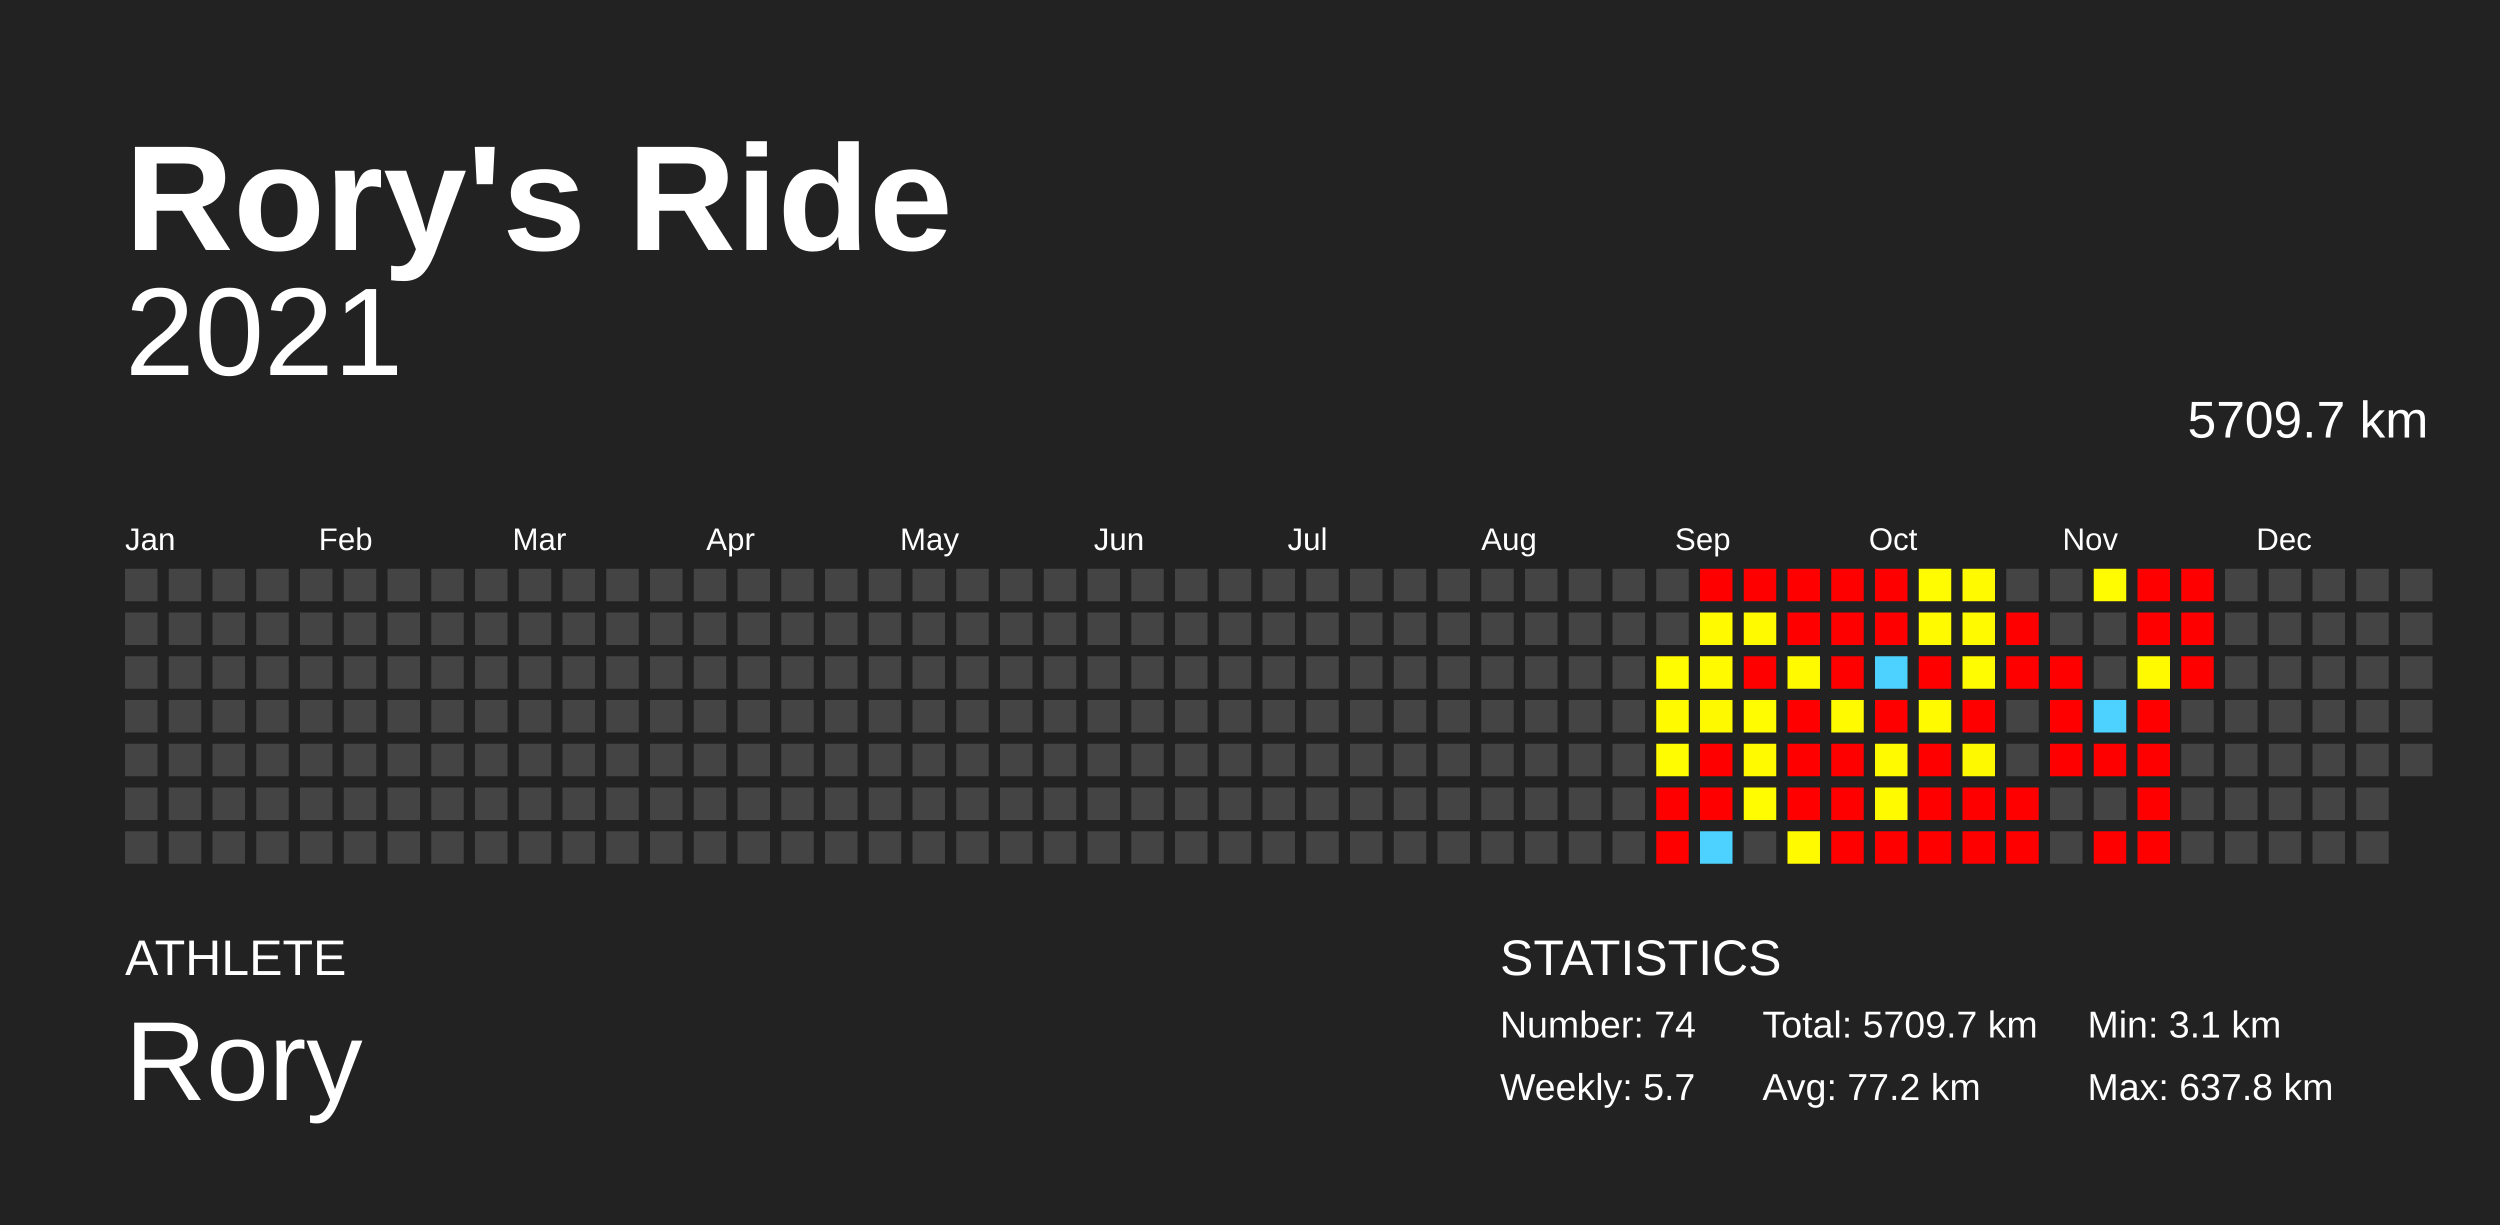
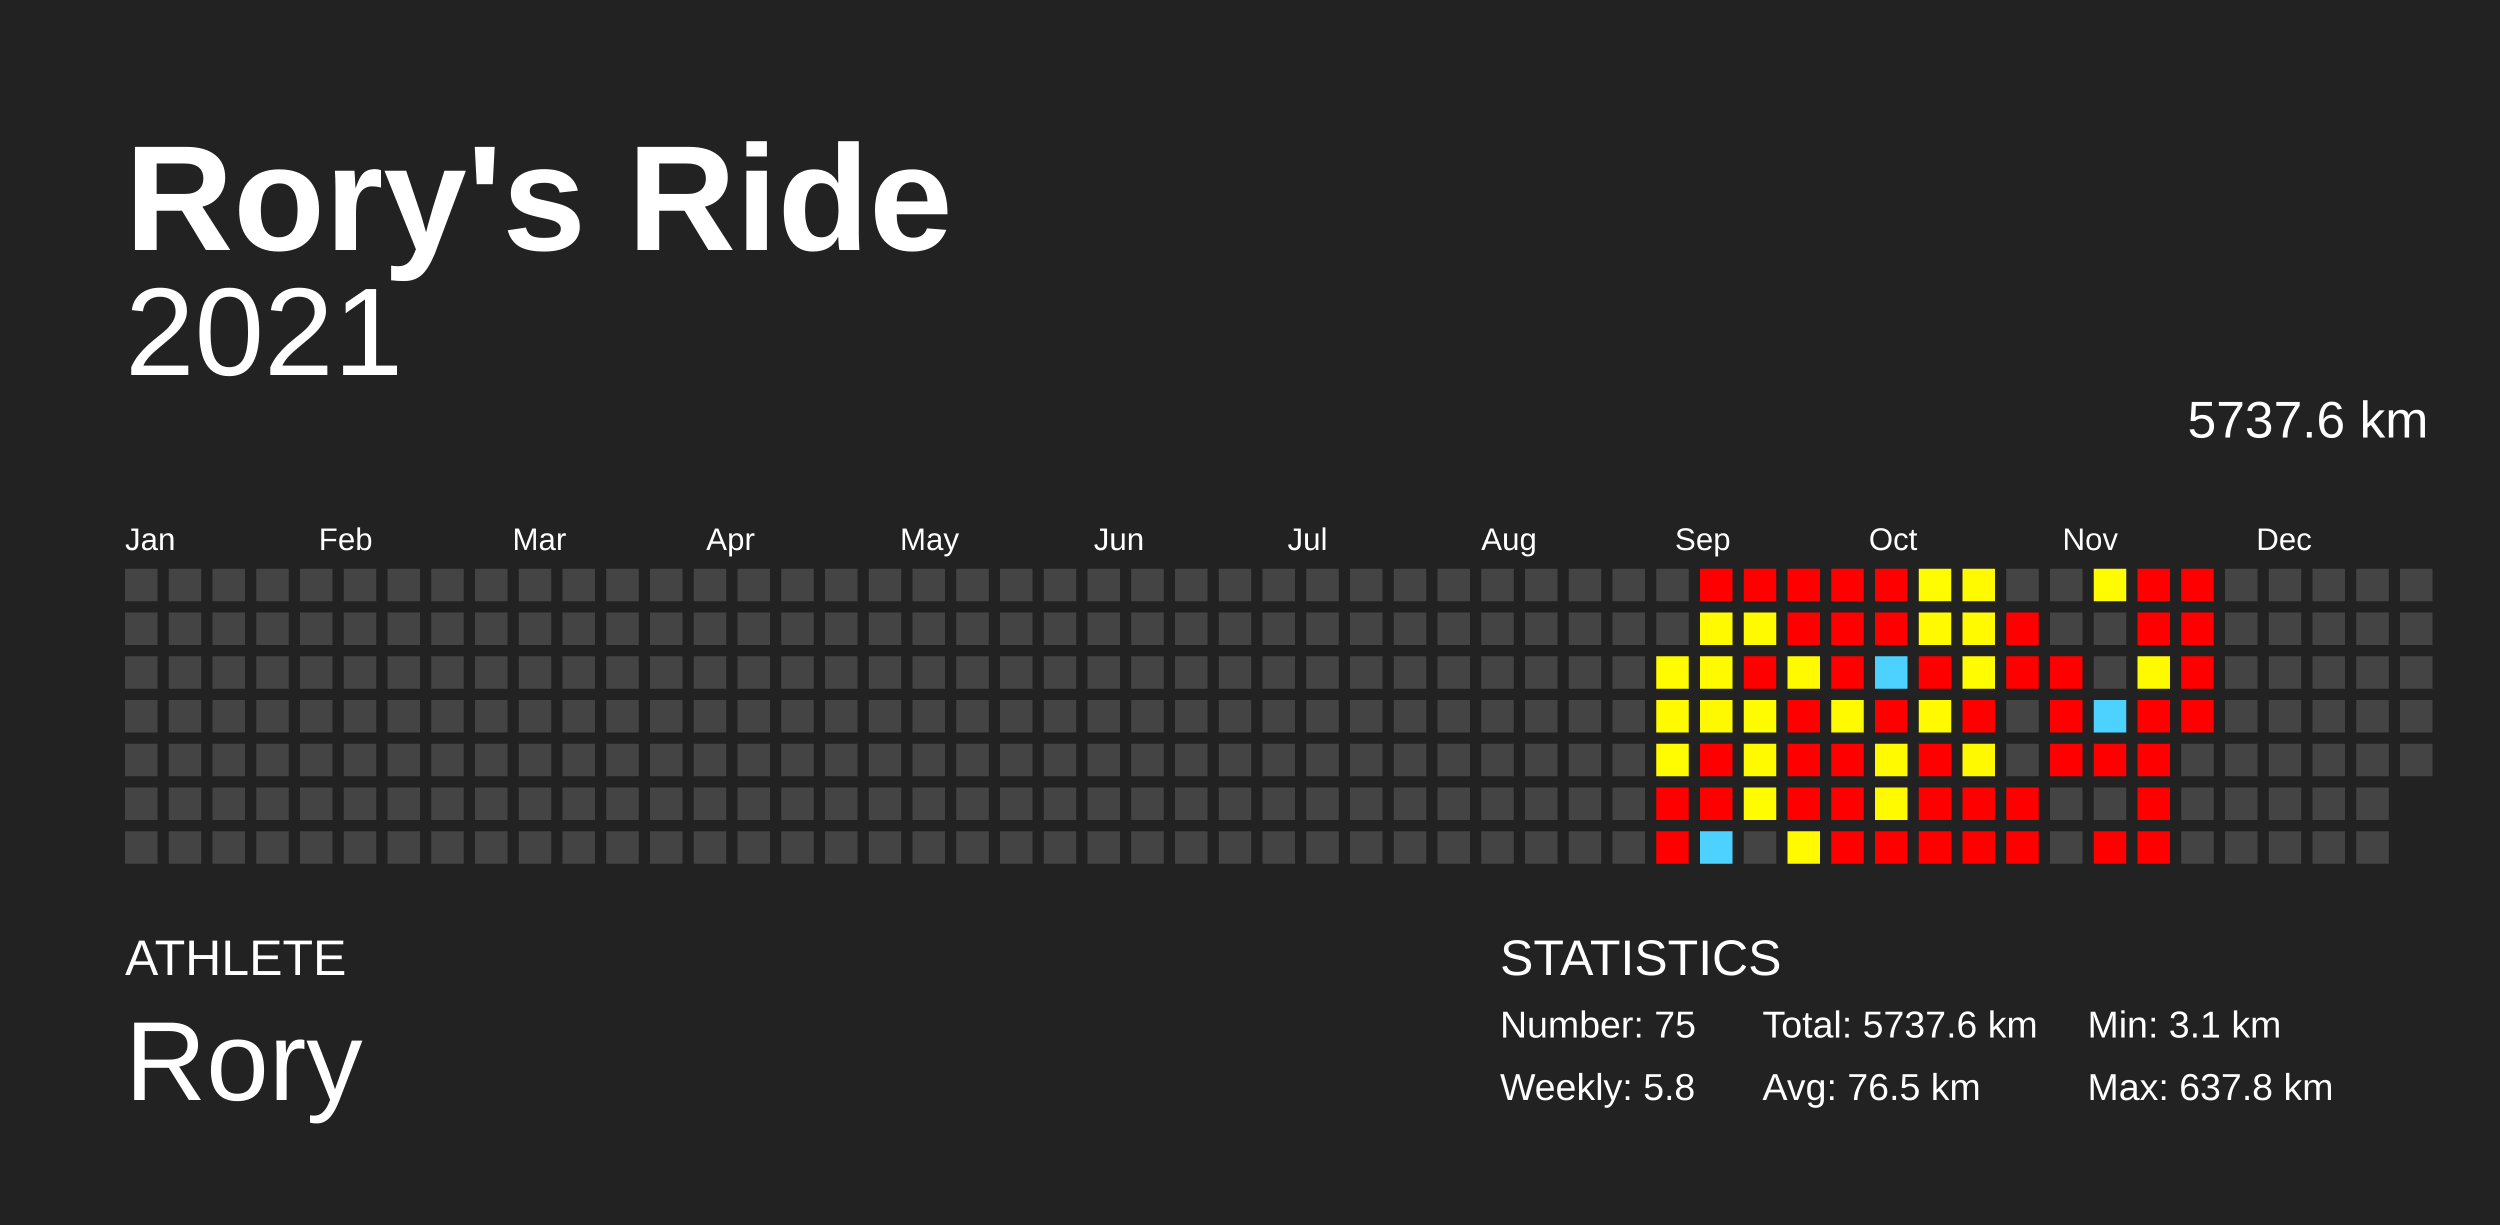
<svg xmlns="http://www.w3.org/2000/svg" baseProfile="full" height="98mm" version="1.1" viewBox="0,0,200,98" width="200mm">
  <defs />
  <rect fill="#222222" height="98" width="200" x="0" y="0" />
  <text fill="#FFFFFF" style="font-size:12px; font-family:Arial; font-weight:bold;" x="10" y="20">Rory's Ride</text>
  <text fill="#FFFFFF" style="font-size:4px; font-family:Arial" x="10" y="78">ATHLETE</text>
  <text fill="#FFFFFF" style="font-size:9px; font-family:Arial" x="10" y="88">Rory</text>
  <text fill="#FFFFFF" style="font-size:4px; font-family:Arial" x="120" y="78">STATISTICS</text>
-   <text fill="#FFFFFF" style="font-size:3px; font-family:Arial" x="120" y="83">Number: 74</text>
-   <text fill="#FFFFFF" style="font-size:3px; font-family:Arial" x="120" y="88">Weekly: 5.7</text>
-   <text fill="#FFFFFF" style="font-size:3px; font-family:Arial" x="141" y="83">Total: 5709.7 km</text>
-   <text fill="#FFFFFF" style="font-size:3px; font-family:Arial" x="141" y="88">Avg: 77.2 km</text>
+   <text fill="#FFFFFF" style="font-size:3px; font-family:Arial" x="120" y="83">Number: 75</text>
+   <text fill="#FFFFFF" style="font-size:3px; font-family:Arial" x="120" y="88">Weekly: 5.8</text>
+   <text fill="#FFFFFF" style="font-size:3px; font-family:Arial" x="141" y="83">Total: 5737.6 km</text>
+   <text fill="#FFFFFF" style="font-size:3px; font-family:Arial" x="141" y="88">Avg: 76.5 km</text>
  <text fill="#FFFFFF" style="font-size:3px; font-family:Arial" x="167" y="83">Min: 3.1 km</text>
  <text fill="#FFFFFF" style="font-size:3px; font-family:Arial" x="167" y="88">Max: 637.8 km</text>
  <text alignment-baseline="hanging" fill="#FFFFFF" style="font-size:10.0px; font-family:Arial;" x="10" y="30">2021</text>
-   <text alignment-baseline="hanging" fill="#FFFFFF" style="font-size:4.125px; font-family:Arial;" x="175" y="35">5709.7 km</text>
+   <text alignment-baseline="hanging" fill="#FFFFFF" style="font-size:4.125px; font-family:Arial;" x="175" y="35">5737.6 km</text>
  <text fill="#FFFFFF" style="font-size:2.5px; font-family:Arial" x="10.0" y="44">Jan</text>
  <text fill="#FFFFFF" style="font-size:2.5px; font-family:Arial" x="25.5" y="44">Feb</text>
  <text fill="#FFFFFF" style="font-size:2.5px; font-family:Arial" x="41.0" y="44">Mar</text>
  <text fill="#FFFFFF" style="font-size:2.5px; font-family:Arial" x="56.5" y="44">Apr</text>
  <text fill="#FFFFFF" style="font-size:2.5px; font-family:Arial" x="72.0" y="44">May</text>
  <text fill="#FFFFFF" style="font-size:2.5px; font-family:Arial" x="87.5" y="44">Jun</text>
  <text fill="#FFFFFF" style="font-size:2.5px; font-family:Arial" x="103.0" y="44">Jul</text>
  <text fill="#FFFFFF" style="font-size:2.5px; font-family:Arial" x="118.5" y="44">Aug</text>
  <text fill="#FFFFFF" style="font-size:2.5px; font-family:Arial" x="134.0" y="44">Sep</text>
  <text fill="#FFFFFF" style="font-size:2.5px; font-family:Arial" x="149.5" y="44">Oct</text>
  <text fill="#FFFFFF" style="font-size:2.5px; font-family:Arial" x="165.0" y="44">Nov</text>
  <text fill="#FFFFFF" style="font-size:2.5px; font-family:Arial" x="180.5" y="44">Dec</text>
  <rect fill="#444444" height="2.6" width="2.6" x="10.0" y="45.5" />
  <rect fill="#444444" height="2.6" width="2.6" x="10.0" y="49.0" />
  <rect fill="#444444" height="2.6" width="2.6" x="10.0" y="52.5" />
  <rect fill="#444444" height="2.6" width="2.6" x="10.0" y="56.0" />
  <rect fill="#444444" height="2.6" width="2.6" x="10.0" y="59.5" />
  <rect fill="#444444" height="2.6" width="2.6" x="10.0" y="63.0" />
  <rect fill="#444444" height="2.6" width="2.6" x="10.0" y="66.5" />
  <rect fill="#444444" height="2.6" width="2.6" x="13.5" y="45.5" />
  <rect fill="#444444" height="2.6" width="2.6" x="13.5" y="49.0" />
  <rect fill="#444444" height="2.6" width="2.6" x="13.5" y="52.5" />
  <rect fill="#444444" height="2.6" width="2.6" x="13.5" y="56.0" />
  <rect fill="#444444" height="2.6" width="2.6" x="13.5" y="59.5" />
  <rect fill="#444444" height="2.6" width="2.6" x="13.5" y="63.0" />
  <rect fill="#444444" height="2.6" width="2.6" x="13.5" y="66.5" />
  <rect fill="#444444" height="2.6" width="2.6" x="17.0" y="45.5" />
  <rect fill="#444444" height="2.6" width="2.6" x="17.0" y="49.0" />
  <rect fill="#444444" height="2.6" width="2.6" x="17.0" y="52.5" />
  <rect fill="#444444" height="2.6" width="2.6" x="17.0" y="56.0" />
  <rect fill="#444444" height="2.6" width="2.6" x="17.0" y="59.5" />
  <rect fill="#444444" height="2.6" width="2.6" x="17.0" y="63.0" />
  <rect fill="#444444" height="2.6" width="2.6" x="17.0" y="66.5" />
  <rect fill="#444444" height="2.6" width="2.6" x="20.5" y="45.5" />
  <rect fill="#444444" height="2.6" width="2.6" x="20.5" y="49.0" />
  <rect fill="#444444" height="2.6" width="2.6" x="20.5" y="52.5" />
  <rect fill="#444444" height="2.6" width="2.6" x="20.5" y="56.0" />
  <rect fill="#444444" height="2.6" width="2.6" x="20.5" y="59.5" />
  <rect fill="#444444" height="2.6" width="2.6" x="20.5" y="63.0" />
  <rect fill="#444444" height="2.6" width="2.6" x="20.5" y="66.5" />
  <rect fill="#444444" height="2.6" width="2.6" x="24.0" y="45.5" />
  <rect fill="#444444" height="2.6" width="2.6" x="24.0" y="49.0" />
  <rect fill="#444444" height="2.6" width="2.6" x="24.0" y="52.5" />
  <rect fill="#444444" height="2.6" width="2.6" x="24.0" y="56.0" />
  <rect fill="#444444" height="2.6" width="2.6" x="24.0" y="59.5" />
  <rect fill="#444444" height="2.6" width="2.6" x="24.0" y="63.0" />
  <rect fill="#444444" height="2.6" width="2.6" x="24.0" y="66.5" />
  <rect fill="#444444" height="2.6" width="2.6" x="27.5" y="45.5" />
  <rect fill="#444444" height="2.6" width="2.6" x="27.5" y="49.0" />
  <rect fill="#444444" height="2.6" width="2.6" x="27.5" y="52.5" />
  <rect fill="#444444" height="2.6" width="2.6" x="27.5" y="56.0" />
  <rect fill="#444444" height="2.6" width="2.6" x="27.5" y="59.5" />
  <rect fill="#444444" height="2.6" width="2.6" x="27.5" y="63.0" />
  <rect fill="#444444" height="2.6" width="2.6" x="27.5" y="66.5" />
  <rect fill="#444444" height="2.6" width="2.6" x="31.0" y="45.5" />
  <rect fill="#444444" height="2.6" width="2.6" x="31.0" y="49.0" />
  <rect fill="#444444" height="2.6" width="2.6" x="31.0" y="52.5" />
  <rect fill="#444444" height="2.6" width="2.6" x="31.0" y="56.0" />
  <rect fill="#444444" height="2.6" width="2.6" x="31.0" y="59.5" />
  <rect fill="#444444" height="2.6" width="2.6" x="31.0" y="63.0" />
  <rect fill="#444444" height="2.6" width="2.6" x="31.0" y="66.5" />
  <rect fill="#444444" height="2.6" width="2.6" x="34.5" y="45.5" />
  <rect fill="#444444" height="2.6" width="2.6" x="34.5" y="49.0" />
  <rect fill="#444444" height="2.6" width="2.6" x="34.5" y="52.5" />
  <rect fill="#444444" height="2.6" width="2.6" x="34.5" y="56.0" />
  <rect fill="#444444" height="2.6" width="2.6" x="34.5" y="59.5" />
  <rect fill="#444444" height="2.6" width="2.6" x="34.5" y="63.0" />
  <rect fill="#444444" height="2.6" width="2.6" x="34.5" y="66.5" />
  <rect fill="#444444" height="2.6" width="2.6" x="38.0" y="45.5" />
  <rect fill="#444444" height="2.6" width="2.6" x="38.0" y="49.0" />
  <rect fill="#444444" height="2.6" width="2.6" x="38.0" y="52.5" />
  <rect fill="#444444" height="2.6" width="2.6" x="38.0" y="56.0" />
  <rect fill="#444444" height="2.6" width="2.6" x="38.0" y="59.5" />
  <rect fill="#444444" height="2.6" width="2.6" x="38.0" y="63.0" />
  <rect fill="#444444" height="2.6" width="2.6" x="38.0" y="66.5" />
  <rect fill="#444444" height="2.6" width="2.6" x="41.5" y="45.5" />
  <rect fill="#444444" height="2.6" width="2.6" x="41.5" y="49.0" />
  <rect fill="#444444" height="2.6" width="2.6" x="41.5" y="52.5" />
  <rect fill="#444444" height="2.6" width="2.6" x="41.5" y="56.0" />
  <rect fill="#444444" height="2.6" width="2.6" x="41.5" y="59.5" />
  <rect fill="#444444" height="2.6" width="2.6" x="41.5" y="63.0" />
  <rect fill="#444444" height="2.6" width="2.6" x="41.5" y="66.5" />
  <rect fill="#444444" height="2.6" width="2.6" x="45.0" y="45.5" />
  <rect fill="#444444" height="2.6" width="2.6" x="45.0" y="49.0" />
  <rect fill="#444444" height="2.6" width="2.6" x="45.0" y="52.5" />
  <rect fill="#444444" height="2.6" width="2.6" x="45.0" y="56.0" />
  <rect fill="#444444" height="2.6" width="2.6" x="45.0" y="59.5" />
  <rect fill="#444444" height="2.6" width="2.6" x="45.0" y="63.0" />
  <rect fill="#444444" height="2.6" width="2.6" x="45.0" y="66.5" />
  <rect fill="#444444" height="2.6" width="2.6" x="48.5" y="45.5" />
  <rect fill="#444444" height="2.6" width="2.6" x="48.5" y="49.0" />
  <rect fill="#444444" height="2.6" width="2.6" x="48.5" y="52.5" />
  <rect fill="#444444" height="2.6" width="2.6" x="48.5" y="56.0" />
  <rect fill="#444444" height="2.6" width="2.6" x="48.5" y="59.5" />
  <rect fill="#444444" height="2.6" width="2.6" x="48.5" y="63.0" />
  <rect fill="#444444" height="2.6" width="2.6" x="48.5" y="66.5" />
  <rect fill="#444444" height="2.6" width="2.6" x="52.0" y="45.5" />
  <rect fill="#444444" height="2.6" width="2.6" x="52.0" y="49.0" />
  <rect fill="#444444" height="2.6" width="2.6" x="52.0" y="52.5" />
  <rect fill="#444444" height="2.6" width="2.6" x="52.0" y="56.0" />
  <rect fill="#444444" height="2.6" width="2.6" x="52.0" y="59.5" />
  <rect fill="#444444" height="2.6" width="2.6" x="52.0" y="63.0" />
  <rect fill="#444444" height="2.6" width="2.6" x="52.0" y="66.5" />
  <rect fill="#444444" height="2.6" width="2.6" x="55.5" y="45.5" />
  <rect fill="#444444" height="2.6" width="2.6" x="55.5" y="49.0" />
  <rect fill="#444444" height="2.6" width="2.6" x="55.5" y="52.5" />
  <rect fill="#444444" height="2.6" width="2.6" x="55.5" y="56.0" />
  <rect fill="#444444" height="2.6" width="2.6" x="55.5" y="59.5" />
  <rect fill="#444444" height="2.6" width="2.6" x="55.5" y="63.0" />
  <rect fill="#444444" height="2.6" width="2.6" x="55.5" y="66.5" />
  <rect fill="#444444" height="2.6" width="2.6" x="59.0" y="45.5" />
  <rect fill="#444444" height="2.6" width="2.6" x="59.0" y="49.0" />
  <rect fill="#444444" height="2.6" width="2.6" x="59.0" y="52.5" />
  <rect fill="#444444" height="2.6" width="2.6" x="59.0" y="56.0" />
  <rect fill="#444444" height="2.6" width="2.6" x="59.0" y="59.5" />
  <rect fill="#444444" height="2.6" width="2.6" x="59.0" y="63.0" />
  <rect fill="#444444" height="2.6" width="2.6" x="59.0" y="66.5" />
  <rect fill="#444444" height="2.6" width="2.6" x="62.5" y="45.5" />
  <rect fill="#444444" height="2.6" width="2.6" x="62.5" y="49.0" />
  <rect fill="#444444" height="2.6" width="2.6" x="62.5" y="52.5" />
  <rect fill="#444444" height="2.6" width="2.6" x="62.5" y="56.0" />
  <rect fill="#444444" height="2.6" width="2.6" x="62.5" y="59.5" />
  <rect fill="#444444" height="2.6" width="2.6" x="62.5" y="63.0" />
  <rect fill="#444444" height="2.6" width="2.6" x="62.5" y="66.5" />
  <rect fill="#444444" height="2.6" width="2.6" x="66.0" y="45.5" />
  <rect fill="#444444" height="2.6" width="2.6" x="66.0" y="49.0" />
  <rect fill="#444444" height="2.6" width="2.6" x="66.0" y="52.5" />
  <rect fill="#444444" height="2.6" width="2.6" x="66.0" y="56.0" />
  <rect fill="#444444" height="2.6" width="2.6" x="66.0" y="59.5" />
  <rect fill="#444444" height="2.6" width="2.6" x="66.0" y="63.0" />
  <rect fill="#444444" height="2.6" width="2.6" x="66.0" y="66.5" />
  <rect fill="#444444" height="2.6" width="2.6" x="69.5" y="45.5" />
  <rect fill="#444444" height="2.6" width="2.6" x="69.5" y="49.0" />
  <rect fill="#444444" height="2.6" width="2.6" x="69.5" y="52.5" />
  <rect fill="#444444" height="2.6" width="2.6" x="69.5" y="56.0" />
  <rect fill="#444444" height="2.6" width="2.6" x="69.5" y="59.5" />
  <rect fill="#444444" height="2.6" width="2.6" x="69.5" y="63.0" />
  <rect fill="#444444" height="2.6" width="2.6" x="69.5" y="66.5" />
  <rect fill="#444444" height="2.6" width="2.6" x="73.0" y="45.5" />
  <rect fill="#444444" height="2.6" width="2.6" x="73.0" y="49.0" />
  <rect fill="#444444" height="2.6" width="2.6" x="73.0" y="52.5" />
  <rect fill="#444444" height="2.6" width="2.6" x="73.0" y="56.0" />
  <rect fill="#444444" height="2.6" width="2.6" x="73.0" y="59.5" />
  <rect fill="#444444" height="2.6" width="2.6" x="73.0" y="63.0" />
  <rect fill="#444444" height="2.6" width="2.6" x="73.0" y="66.5" />
  <rect fill="#444444" height="2.6" width="2.6" x="76.5" y="45.5" />
  <rect fill="#444444" height="2.6" width="2.6" x="76.5" y="49.0" />
  <rect fill="#444444" height="2.6" width="2.6" x="76.5" y="52.5" />
  <rect fill="#444444" height="2.6" width="2.6" x="76.5" y="56.0" />
  <rect fill="#444444" height="2.6" width="2.6" x="76.5" y="59.5" />
  <rect fill="#444444" height="2.6" width="2.6" x="76.5" y="63.0" />
  <rect fill="#444444" height="2.6" width="2.6" x="76.5" y="66.5" />
  <rect fill="#444444" height="2.6" width="2.6" x="80.0" y="45.5" />
  <rect fill="#444444" height="2.6" width="2.6" x="80.0" y="49.0" />
  <rect fill="#444444" height="2.6" width="2.6" x="80.0" y="52.5" />
  <rect fill="#444444" height="2.6" width="2.6" x="80.0" y="56.0" />
  <rect fill="#444444" height="2.6" width="2.6" x="80.0" y="59.5" />
  <rect fill="#444444" height="2.6" width="2.6" x="80.0" y="63.0" />
  <rect fill="#444444" height="2.6" width="2.6" x="80.0" y="66.5" />
  <rect fill="#444444" height="2.6" width="2.6" x="83.5" y="45.5" />
  <rect fill="#444444" height="2.6" width="2.6" x="83.5" y="49.0" />
  <rect fill="#444444" height="2.6" width="2.6" x="83.5" y="52.5" />
  <rect fill="#444444" height="2.6" width="2.6" x="83.5" y="56.0" />
  <rect fill="#444444" height="2.6" width="2.6" x="83.5" y="59.5" />
  <rect fill="#444444" height="2.6" width="2.6" x="83.5" y="63.0" />
  <rect fill="#444444" height="2.6" width="2.6" x="83.5" y="66.5" />
  <rect fill="#444444" height="2.6" width="2.6" x="87.0" y="45.5" />
  <rect fill="#444444" height="2.6" width="2.6" x="87.0" y="49.0" />
  <rect fill="#444444" height="2.6" width="2.6" x="87.0" y="52.5" />
  <rect fill="#444444" height="2.6" width="2.6" x="87.0" y="56.0" />
  <rect fill="#444444" height="2.6" width="2.6" x="87.0" y="59.5" />
  <rect fill="#444444" height="2.6" width="2.6" x="87.0" y="63.0" />
  <rect fill="#444444" height="2.6" width="2.6" x="87.0" y="66.5" />
  <rect fill="#444444" height="2.6" width="2.6" x="90.5" y="45.5" />
  <rect fill="#444444" height="2.6" width="2.6" x="90.5" y="49.0" />
  <rect fill="#444444" height="2.6" width="2.6" x="90.5" y="52.5" />
  <rect fill="#444444" height="2.6" width="2.6" x="90.5" y="56.0" />
  <rect fill="#444444" height="2.6" width="2.6" x="90.5" y="59.5" />
  <rect fill="#444444" height="2.6" width="2.6" x="90.5" y="63.0" />
  <rect fill="#444444" height="2.6" width="2.6" x="90.5" y="66.5" />
  <rect fill="#444444" height="2.6" width="2.6" x="94.0" y="45.5" />
  <rect fill="#444444" height="2.6" width="2.6" x="94.0" y="49.0" />
  <rect fill="#444444" height="2.6" width="2.6" x="94.0" y="52.5" />
  <rect fill="#444444" height="2.6" width="2.6" x="94.0" y="56.0" />
  <rect fill="#444444" height="2.6" width="2.6" x="94.0" y="59.5" />
  <rect fill="#444444" height="2.6" width="2.6" x="94.0" y="63.0" />
  <rect fill="#444444" height="2.6" width="2.6" x="94.0" y="66.5" />
  <rect fill="#444444" height="2.6" width="2.6" x="97.5" y="45.5" />
  <rect fill="#444444" height="2.6" width="2.6" x="97.5" y="49.0" />
  <rect fill="#444444" height="2.6" width="2.6" x="97.5" y="52.5" />
  <rect fill="#444444" height="2.6" width="2.6" x="97.5" y="56.0" />
  <rect fill="#444444" height="2.6" width="2.6" x="97.5" y="59.5" />
  <rect fill="#444444" height="2.6" width="2.6" x="97.5" y="63.0" />
  <rect fill="#444444" height="2.6" width="2.6" x="97.5" y="66.5" />
  <rect fill="#444444" height="2.6" width="2.6" x="101.0" y="45.5" />
  <rect fill="#444444" height="2.6" width="2.6" x="101.0" y="49.0" />
  <rect fill="#444444" height="2.6" width="2.6" x="101.0" y="52.5" />
  <rect fill="#444444" height="2.6" width="2.6" x="101.0" y="56.0" />
  <rect fill="#444444" height="2.6" width="2.6" x="101.0" y="59.5" />
  <rect fill="#444444" height="2.6" width="2.6" x="101.0" y="63.0" />
  <rect fill="#444444" height="2.6" width="2.6" x="101.0" y="66.5" />
  <rect fill="#444444" height="2.6" width="2.6" x="104.5" y="45.5" />
  <rect fill="#444444" height="2.6" width="2.6" x="104.5" y="49.0" />
  <rect fill="#444444" height="2.6" width="2.6" x="104.5" y="52.5" />
  <rect fill="#444444" height="2.6" width="2.6" x="104.5" y="56.0" />
  <rect fill="#444444" height="2.6" width="2.6" x="104.5" y="59.5" />
  <rect fill="#444444" height="2.6" width="2.6" x="104.5" y="63.0" />
  <rect fill="#444444" height="2.6" width="2.6" x="104.5" y="66.5" />
  <rect fill="#444444" height="2.6" width="2.6" x="108.0" y="45.5" />
  <rect fill="#444444" height="2.6" width="2.6" x="108.0" y="49.0" />
  <rect fill="#444444" height="2.6" width="2.6" x="108.0" y="52.5" />
  <rect fill="#444444" height="2.6" width="2.6" x="108.0" y="56.0" />
  <rect fill="#444444" height="2.6" width="2.6" x="108.0" y="59.5" />
  <rect fill="#444444" height="2.6" width="2.6" x="108.0" y="63.0" />
  <rect fill="#444444" height="2.6" width="2.6" x="108.0" y="66.5" />
  <rect fill="#444444" height="2.6" width="2.6" x="111.5" y="45.5" />
  <rect fill="#444444" height="2.6" width="2.6" x="111.5" y="49.0" />
  <rect fill="#444444" height="2.6" width="2.6" x="111.5" y="52.5" />
  <rect fill="#444444" height="2.6" width="2.6" x="111.5" y="56.0" />
  <rect fill="#444444" height="2.6" width="2.6" x="111.5" y="59.5" />
  <rect fill="#444444" height="2.6" width="2.6" x="111.5" y="63.0" />
  <rect fill="#444444" height="2.6" width="2.6" x="111.5" y="66.5" />
  <rect fill="#444444" height="2.6" width="2.6" x="115.0" y="45.5" />
  <rect fill="#444444" height="2.6" width="2.6" x="115.0" y="49.0" />
  <rect fill="#444444" height="2.6" width="2.6" x="115.0" y="52.5" />
  <rect fill="#444444" height="2.6" width="2.6" x="115.0" y="56.0" />
  <rect fill="#444444" height="2.6" width="2.6" x="115.0" y="59.5" />
  <rect fill="#444444" height="2.6" width="2.6" x="115.0" y="63.0" />
  <rect fill="#444444" height="2.6" width="2.6" x="115.0" y="66.5" />
  <rect fill="#444444" height="2.6" width="2.6" x="118.5" y="45.5" />
  <rect fill="#444444" height="2.6" width="2.6" x="118.5" y="49.0" />
  <rect fill="#444444" height="2.6" width="2.6" x="118.5" y="52.5" />
  <rect fill="#444444" height="2.6" width="2.6" x="118.5" y="56.0" />
  <rect fill="#444444" height="2.6" width="2.6" x="118.5" y="59.5" />
  <rect fill="#444444" height="2.6" width="2.6" x="118.5" y="63.0" />
  <rect fill="#444444" height="2.6" width="2.6" x="118.5" y="66.5" />
  <rect fill="#444444" height="2.6" width="2.6" x="122.0" y="45.5" />
  <rect fill="#444444" height="2.6" width="2.6" x="122.0" y="49.0" />
  <rect fill="#444444" height="2.6" width="2.6" x="122.0" y="52.5" />
  <rect fill="#444444" height="2.6" width="2.6" x="122.0" y="56.0" />
  <rect fill="#444444" height="2.6" width="2.6" x="122.0" y="59.5" />
  <rect fill="#444444" height="2.6" width="2.6" x="122.0" y="63.0" />
  <rect fill="#444444" height="2.6" width="2.6" x="122.0" y="66.5" />
  <rect fill="#444444" height="2.6" width="2.6" x="125.5" y="45.5" />
  <rect fill="#444444" height="2.6" width="2.6" x="125.5" y="49.0" />
  <rect fill="#444444" height="2.6" width="2.6" x="125.5" y="52.5" />
  <rect fill="#444444" height="2.6" width="2.6" x="125.5" y="56.0" />
  <rect fill="#444444" height="2.6" width="2.6" x="125.5" y="59.5" />
  <rect fill="#444444" height="2.6" width="2.6" x="125.5" y="63.0" />
  <rect fill="#444444" height="2.6" width="2.6" x="125.5" y="66.5" />
  <rect fill="#444444" height="2.6" width="2.6" x="129.0" y="45.5" />
  <rect fill="#444444" height="2.6" width="2.6" x="129.0" y="49.0" />
  <rect fill="#444444" height="2.6" width="2.6" x="129.0" y="52.5" />
  <rect fill="#444444" height="2.6" width="2.6" x="129.0" y="56.0" />
  <rect fill="#444444" height="2.6" width="2.6" x="129.0" y="59.5" />
  <rect fill="#444444" height="2.6" width="2.6" x="129.0" y="63.0" />
  <rect fill="#444444" height="2.6" width="2.6" x="129.0" y="66.5" />
  <rect fill="#444444" height="2.6" width="2.6" x="132.5" y="45.5" />
  <rect fill="#444444" height="2.6" width="2.6" x="132.5" y="49.0" />
  <rect fill="#fffb00" height="2.6" width="2.6" x="132.5" y="52.5" />
  <rect fill="#fffa00" height="2.6" width="2.6" x="132.5" y="56.0" />
  <rect fill="#fffb00" height="2.6" width="2.6" x="132.5" y="59.5" />
  <rect fill="red" height="2.6" width="2.6" x="132.5" y="63.0" />
  <rect fill="red" height="2.6" width="2.6" x="132.5" y="66.5" />
  <rect fill="red" height="2.6" width="2.6" x="136.0" y="45.5" />
  <rect fill="#fffa00" height="2.6" width="2.6" x="136.0" y="49.0" />
  <rect fill="#fffa00" height="2.6" width="2.6" x="136.0" y="52.5" />
  <rect fill="#fff900" height="2.6" width="2.6" x="136.0" y="56.0" />
  <rect fill="red" height="2.6" width="2.6" x="136.0" y="59.5" />
  <rect fill="red" height="2.6" width="2.6" x="136.0" y="63.0" />
  <rect fill="#4dd2ff" height="2.6" width="2.6" x="136.0" y="66.5" />
  <rect fill="red" height="2.6" width="2.6" x="139.5" y="45.5" />
  <rect fill="#fffa00" height="2.6" width="2.6" x="139.5" y="49.0" />
  <rect fill="red" height="2.6" width="2.6" x="139.5" y="52.5" />
  <rect fill="#fffb00" height="2.6" width="2.6" x="139.5" y="56.0" />
  <rect fill="#fffa00" height="2.6" width="2.6" x="139.5" y="59.5" />
  <rect fill="#fffb00" height="2.6" width="2.6" x="139.5" y="63.0" />
  <rect fill="#444444" height="2.6" width="2.6" x="139.5" y="66.5" />
  <rect fill="red" height="2.6" width="2.6" x="143.0" y="45.5" />
  <rect fill="red" height="2.6" width="2.6" x="143.0" y="49.0" />
  <rect fill="#fffa00" height="2.6" width="2.6" x="143.0" y="52.5" />
  <rect fill="red" height="2.6" width="2.6" x="143.0" y="56.0" />
  <rect fill="red" height="2.6" width="2.6" x="143.0" y="59.5" />
  <rect fill="red" height="2.6" width="2.6" x="143.0" y="63.0" />
  <rect fill="#fffa00" height="2.6" width="2.6" x="143.0" y="66.5" />
  <rect fill="red" height="2.6" width="2.6" x="146.5" y="45.5" />
  <rect fill="red" height="2.6" width="2.6" x="146.5" y="49.0" />
  <rect fill="red" height="2.6" width="2.6" x="146.5" y="52.5" />
  <rect fill="#fffa00" height="2.6" width="2.6" x="146.5" y="56.0" />
  <rect fill="red" height="2.6" width="2.6" x="146.5" y="59.5" />
  <rect fill="red" height="2.6" width="2.6" x="146.5" y="63.0" />
  <rect fill="red" height="2.6" width="2.6" x="146.5" y="66.5" />
  <rect fill="red" height="2.6" width="2.6" x="150.0" y="45.5" />
  <rect fill="red" height="2.6" width="2.6" x="150.0" y="49.0" />
  <rect fill="#4dd2ff" height="2.6" width="2.6" x="150.0" y="52.5" />
  <rect fill="red" height="2.6" width="2.6" x="150.0" y="56.0" />
  <rect fill="#fffa00" height="2.6" width="2.6" x="150.0" y="59.5" />
  <rect fill="#fffa00" height="2.6" width="2.6" x="150.0" y="63.0" />
  <rect fill="red" height="2.6" width="2.6" x="150.0" y="66.5" />
  <rect fill="#fffb00" height="2.6" width="2.6" x="153.5" y="45.5" />
  <rect fill="#fffa00" height="2.6" width="2.6" x="153.5" y="49.0" />
  <rect fill="red" height="2.6" width="2.6" x="153.5" y="52.5" />
  <rect fill="#fffa00" height="2.6" width="2.6" x="153.5" y="56.0" />
  <rect fill="red" height="2.6" width="2.6" x="153.5" y="59.5" />
  <rect fill="red" height="2.6" width="2.6" x="153.5" y="63.0" />
  <rect fill="red" height="2.6" width="2.6" x="153.5" y="66.5" />
  <rect fill="#fffa00" height="2.6" width="2.6" x="157.0" y="45.5" />
  <rect fill="#fffa00" height="2.6" width="2.6" x="157.0" y="49.0" />
  <rect fill="#fffb00" height="2.6" width="2.6" x="157.0" y="52.5" />
  <rect fill="red" height="2.6" width="2.6" x="157.0" y="56.0" />
  <rect fill="#fff900" height="2.6" width="2.6" x="157.0" y="59.5" />
  <rect fill="red" height="2.6" width="2.6" x="157.0" y="63.0" />
  <rect fill="red" height="2.6" width="2.6" x="157.0" y="66.5" />
  <rect fill="#444444" height="2.6" width="2.6" x="160.5" y="45.5" />
  <rect fill="red" height="2.6" width="2.6" x="160.5" y="49.0" />
  <rect fill="red" height="2.6" width="2.6" x="160.5" y="52.5" />
  <rect fill="#444444" height="2.6" width="2.6" x="160.5" y="56.0" />
  <rect fill="#444444" height="2.6" width="2.6" x="160.5" y="59.5" />
  <rect fill="red" height="2.6" width="2.6" x="160.5" y="63.0" />
  <rect fill="red" height="2.6" width="2.6" x="160.5" y="66.5" />
  <rect fill="#444444" height="2.6" width="2.6" x="164.0" y="45.5" />
  <rect fill="#444444" height="2.6" width="2.6" x="164.0" y="49.0" />
  <rect fill="red" height="2.6" width="2.6" x="164.0" y="52.5" />
  <rect fill="red" height="2.6" width="2.6" x="164.0" y="56.0" />
  <rect fill="red" height="2.6" width="2.6" x="164.0" y="59.5" />
  <rect fill="#444444" height="2.6" width="2.6" x="164.0" y="63.0" />
  <rect fill="#444444" height="2.6" width="2.6" x="164.0" y="66.5" />
  <rect fill="#fffb00" height="2.6" width="2.6" x="167.5" y="45.5" />
  <rect fill="#444444" height="2.6" width="2.6" x="167.5" y="49.0" />
  <rect fill="#444444" height="2.6" width="2.6" x="167.5" y="52.5" />
  <rect fill="#4dd2ff" height="2.6" width="2.6" x="167.5" y="56.0" />
  <rect fill="red" height="2.6" width="2.6" x="167.5" y="59.5" />
  <rect fill="#444444" height="2.6" width="2.6" x="167.5" y="63.0" />
  <rect fill="red" height="2.6" width="2.6" x="167.5" y="66.5" />
  <rect fill="red" height="2.6" width="2.6" x="171.0" y="45.5" />
  <rect fill="red" height="2.6" width="2.6" x="171.0" y="49.0" />
  <rect fill="#fffa00" height="2.6" width="2.6" x="171.0" y="52.5" />
  <rect fill="red" height="2.6" width="2.6" x="171.0" y="56.0" />
  <rect fill="red" height="2.6" width="2.6" x="171.0" y="59.5" />
  <rect fill="red" height="2.6" width="2.6" x="171.0" y="63.0" />
  <rect fill="red" height="2.6" width="2.6" x="171.0" y="66.5" />
  <rect fill="red" height="2.6" width="2.6" x="174.5" y="45.5" />
  <rect fill="red" height="2.6" width="2.6" x="174.5" y="49.0" />
  <rect fill="red" height="2.6" width="2.6" x="174.5" y="52.5" />
-   <rect fill="#444444" height="2.6" width="2.6" x="174.5" y="56.0" />
+   <rect fill="red" height="2.6" width="2.6" x="174.5" y="56.0" />
  <rect fill="#444444" height="2.6" width="2.6" x="174.5" y="59.5" />
  <rect fill="#444444" height="2.6" width="2.6" x="174.5" y="63.0" />
  <rect fill="#444444" height="2.6" width="2.6" x="174.5" y="66.5" />
  <rect fill="#444444" height="2.6" width="2.6" x="178.0" y="45.5" />
  <rect fill="#444444" height="2.6" width="2.6" x="178.0" y="49.0" />
  <rect fill="#444444" height="2.6" width="2.6" x="178.0" y="52.5" />
  <rect fill="#444444" height="2.6" width="2.6" x="178.0" y="56.0" />
  <rect fill="#444444" height="2.6" width="2.6" x="178.0" y="59.5" />
  <rect fill="#444444" height="2.6" width="2.6" x="178.0" y="63.0" />
  <rect fill="#444444" height="2.6" width="2.6" x="178.0" y="66.5" />
  <rect fill="#444444" height="2.6" width="2.6" x="181.5" y="45.5" />
  <rect fill="#444444" height="2.6" width="2.6" x="181.5" y="49.0" />
  <rect fill="#444444" height="2.6" width="2.6" x="181.5" y="52.5" />
  <rect fill="#444444" height="2.6" width="2.6" x="181.5" y="56.0" />
  <rect fill="#444444" height="2.6" width="2.6" x="181.5" y="59.5" />
  <rect fill="#444444" height="2.6" width="2.6" x="181.5" y="63.0" />
  <rect fill="#444444" height="2.6" width="2.6" x="181.5" y="66.5" />
  <rect fill="#444444" height="2.6" width="2.6" x="185.0" y="45.5" />
  <rect fill="#444444" height="2.6" width="2.6" x="185.0" y="49.0" />
  <rect fill="#444444" height="2.6" width="2.6" x="185.0" y="52.5" />
  <rect fill="#444444" height="2.6" width="2.6" x="185.0" y="56.0" />
  <rect fill="#444444" height="2.6" width="2.6" x="185.0" y="59.5" />
  <rect fill="#444444" height="2.6" width="2.6" x="185.0" y="63.0" />
  <rect fill="#444444" height="2.6" width="2.6" x="185.0" y="66.5" />
  <rect fill="#444444" height="2.6" width="2.6" x="188.5" y="45.5" />
  <rect fill="#444444" height="2.6" width="2.6" x="188.5" y="49.0" />
  <rect fill="#444444" height="2.6" width="2.6" x="188.5" y="52.5" />
  <rect fill="#444444" height="2.6" width="2.6" x="188.5" y="56.0" />
  <rect fill="#444444" height="2.6" width="2.6" x="188.5" y="59.5" />
  <rect fill="#444444" height="2.6" width="2.6" x="188.5" y="63.0" />
  <rect fill="#444444" height="2.6" width="2.6" x="188.5" y="66.5" />
  <rect fill="#444444" height="2.6" width="2.6" x="192.0" y="45.5" />
  <rect fill="#444444" height="2.6" width="2.6" x="192.0" y="49.0" />
  <rect fill="#444444" height="2.6" width="2.6" x="192.0" y="52.5" />
  <rect fill="#444444" height="2.6" width="2.6" x="192.0" y="56.0" />
  <rect fill="#444444" height="2.6" width="2.6" x="192.0" y="59.5" />
</svg>
